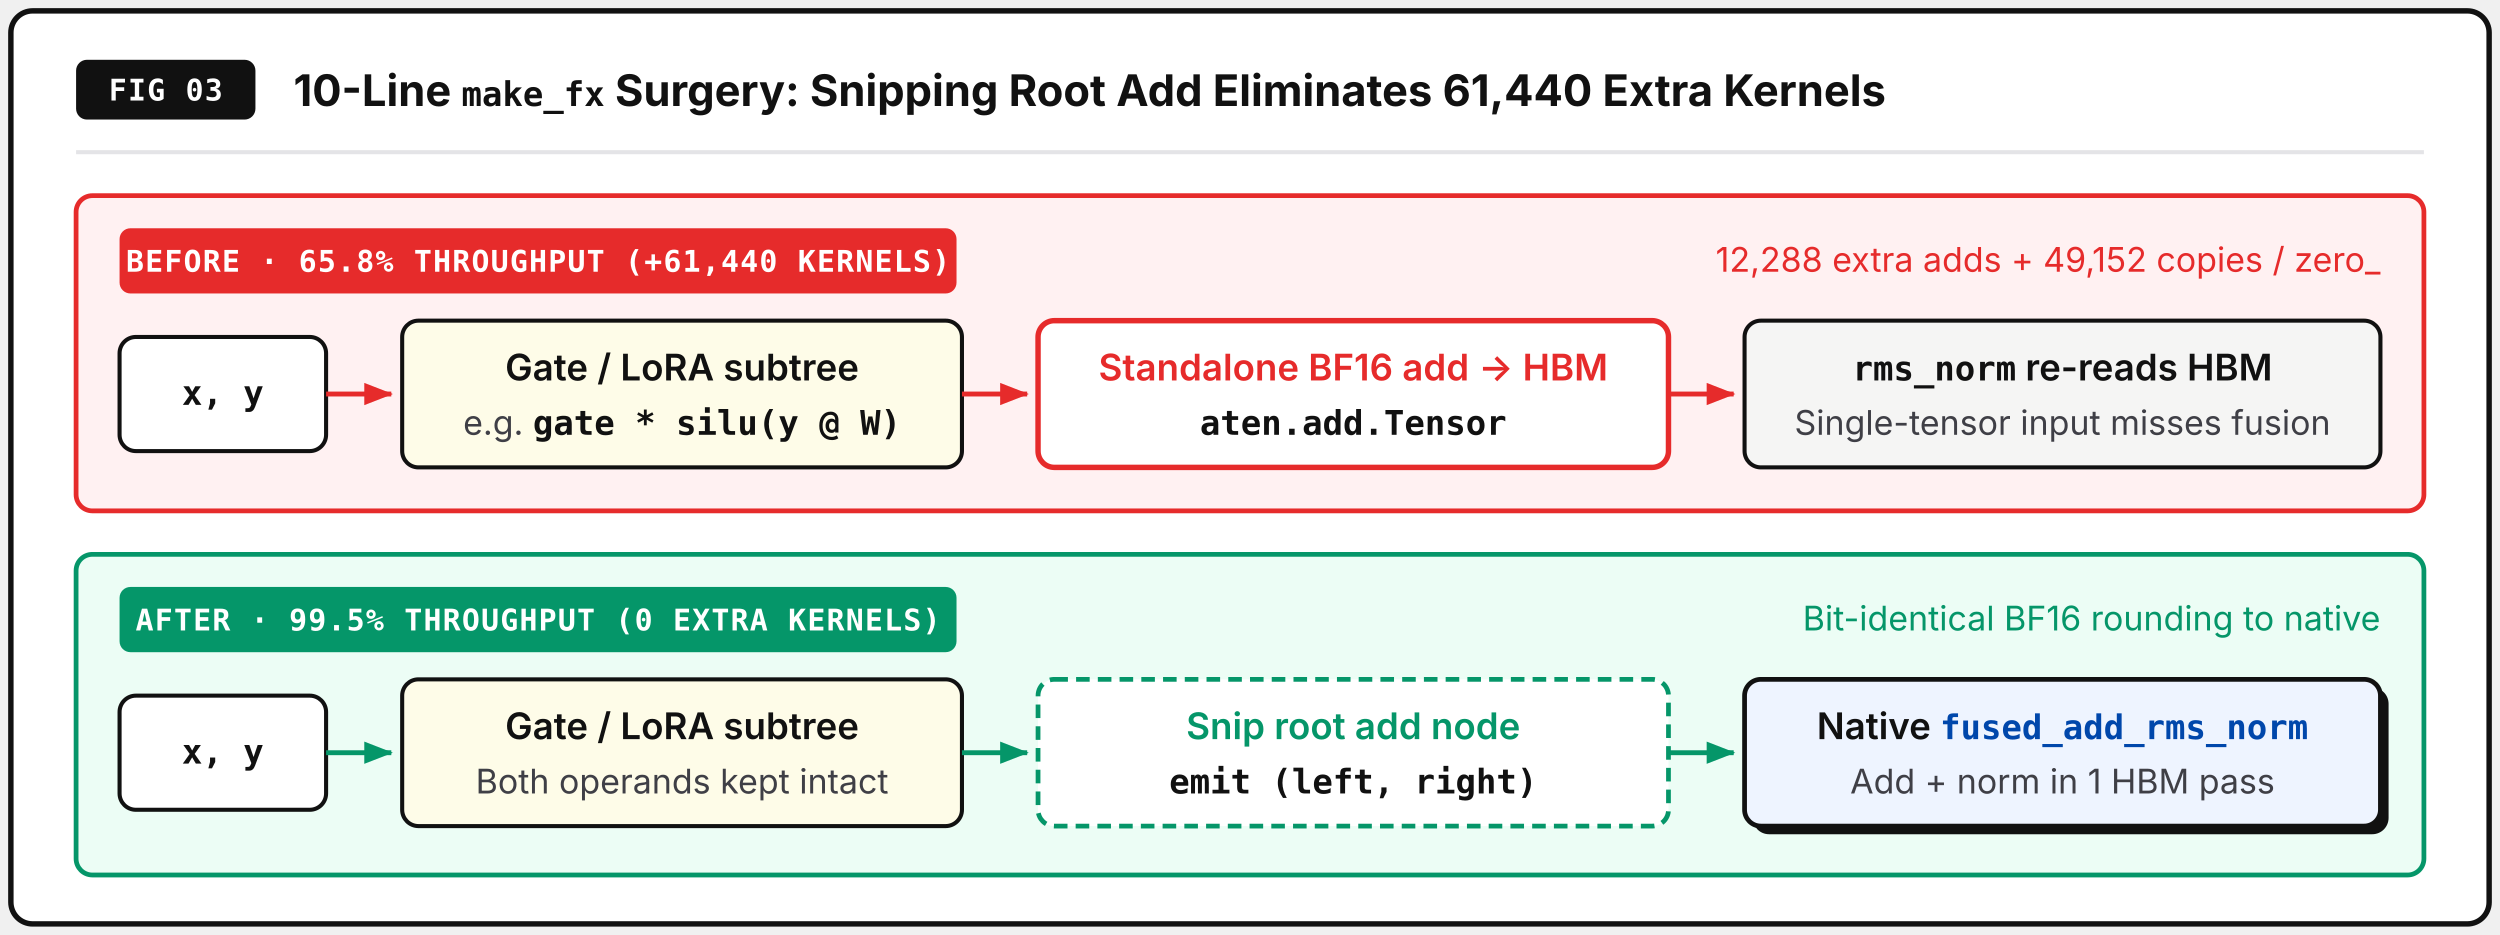
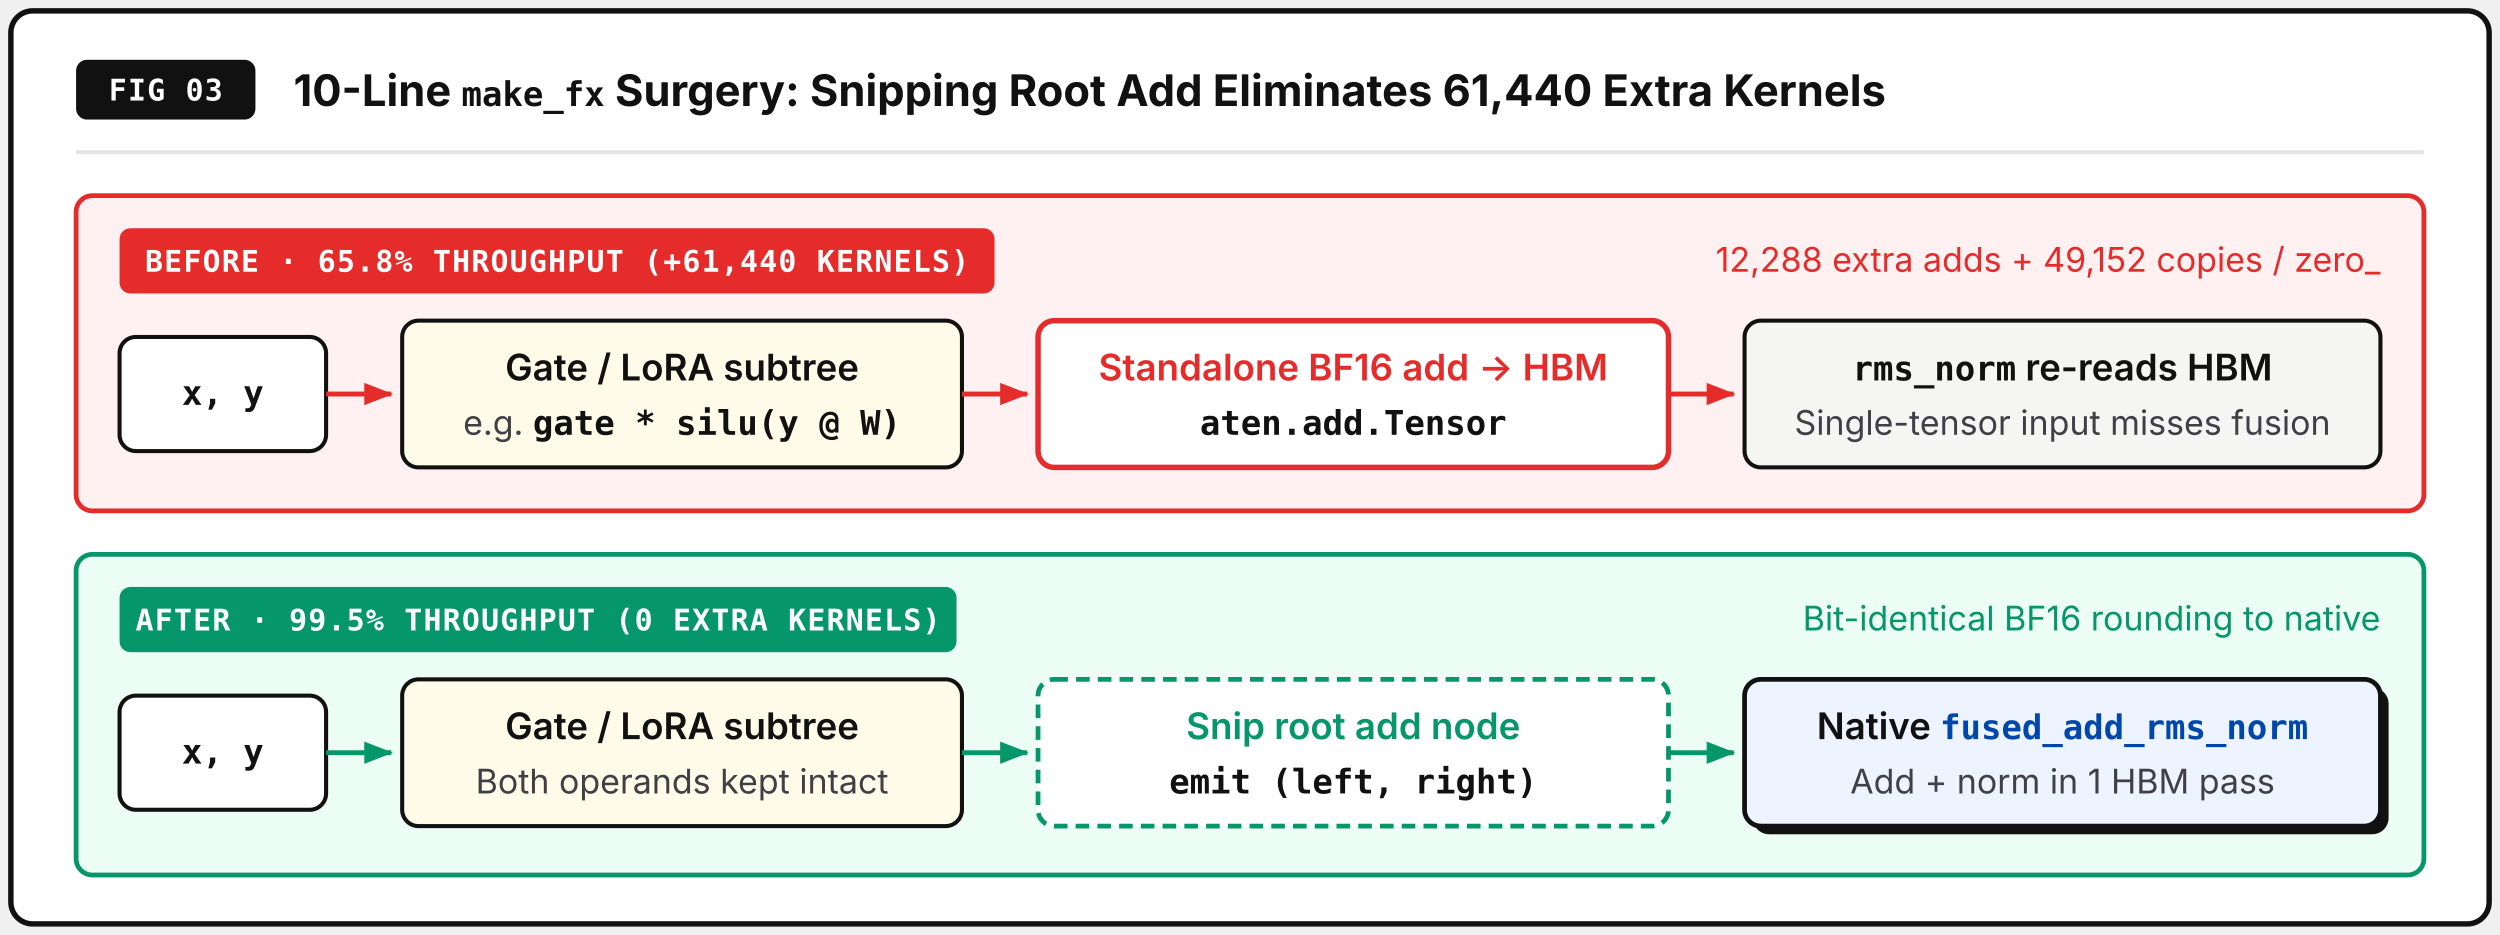
<svg xmlns="http://www.w3.org/2000/svg" viewBox="0 0 920 344" width="100%" role="img" aria-label="10-line make_fx surgery before and after: snipping root add removes 61,440 extra kernels">
  <style>
    .title { font: 700 16px "DM Sans", -apple-system, "PingFang SC", "Microsoft YaHei", sans-serif; fill: #111111; }
    .label { font: 600 13.5px "DM Sans", -apple-system, "PingFang SC", "Microsoft YaHei", sans-serif; fill: #111111; }
    .sub { font: 400 12.5px "DM Sans", -apple-system, "PingFang SC", "Microsoft YaHei", sans-serif; fill: #3f3f46; }
    .mono { font: 600 12.5px "JetBrains Mono", "SF Mono", Menlo, Consolas, monospace; fill: #111111; }
    .badge { font: 700 11px "JetBrains Mono", monospace; letter-spacing: 0.04em; fill: #111111; }
    .red { fill: #e62b2b; }
    .blue { fill: #0047ab; }
    .green { fill: #059669; }
    .white { fill: #ffffff; }
  </style>
  <defs>
    <marker id="arr-red" viewBox="0 0 10 10" refX="8.5" refY="5" markerWidth="6.5" markerHeight="6.5" orient="auto">
      <path d="M 0 1.5 L 9 5 L 0 8.5 z" fill="#e62b2b" />
    </marker>
    <marker id="arr-green" viewBox="0 0 10 10" refX="8.5" refY="5" markerWidth="6.5" markerHeight="6.5" orient="auto">
      <path d="M 0 1.5 L 9 5 L 0 8.5 z" fill="#059669" />
    </marker>
  </defs>
  <rect x="4" y="4" width="912" height="336" rx="8" fill="#ffffff" stroke="#111111" stroke-width="2" />
  <rect x="28" y="22" width="66" height="22" rx="4" fill="#111111" />
  <text x="61" y="37" text-anchor="middle" class="badge white">FIG 03</text>
  <text x="108" y="39" class="title">10-Line <tspan class="mono">make_fx</tspan> Surgery: Snipping Root Add Eliminates 61,440 Extra Kernels</text>
  <line x1="28" y1="56" x2="892" y2="56" stroke="#e4e4e7" stroke-width="1.5" />
  <rect x="28" y="72" width="864" height="116" rx="6" fill="#fff1f2" stroke="#e62b2b" stroke-width="1.75" />
-   <rect x="44" y="84" width="308" height="24" rx="4" fill="#e62b2b" />
-   <text x="198" y="100" text-anchor="middle" class="badge white">BEFORE · 65.8% THROUGHPUT (+61,440 KERNELS)</text>
+   <rect x="44" y="84" width="322" height="24" rx="4" fill="#e62b2b" />
+   <text x="205" y="100" text-anchor="middle" class="badge white">BEFORE · 65.8% THROUGHPUT (+61,440 KERNELS)</text>
  <text x="876" y="100" text-anchor="end" class="sub red">12,288 extra adds + 49,152 copies / zero_</text>
  <rect x="44" y="124" width="76" height="42" rx="6" fill="#ffffff" stroke="#111111" stroke-width="1.5" />
  <text x="82" y="149" text-anchor="middle" class="mono">x, y</text>
  <line x1="120" y1="145" x2="144" y2="145" stroke="#e62b2b" stroke-width="1.8" marker-end="url(#arr-red)" />
  <rect x="148" y="118" width="206" height="54" rx="6" fill="#fefce8" stroke="#111111" stroke-width="1.5" />
  <text x="251" y="140" text-anchor="middle" class="label">Gate / LoRA subtree</text>
  <text x="251" y="160" text-anchor="middle" class="sub">e.g. <tspan class="mono">gate * silu(y @ W)</tspan>
  </text>
  <line x1="354" y1="145" x2="378" y2="145" stroke="#e62b2b" stroke-width="1.8" marker-end="url(#arr-red)" />
  <rect x="382" y="118" width="232" height="54" rx="6" fill="#ffffff" stroke="#e62b2b" stroke-width="2" />
  <text x="498" y="140" text-anchor="middle" class="label red">Standalone BF16 add → HBM</text>
  <text x="498" y="160" text-anchor="middle" class="mono">aten.add.Tensor</text>
  <line x1="614" y1="145" x2="638" y2="145" stroke="#e62b2b" stroke-width="1.8" marker-end="url(#arr-red)" />
  <rect x="642" y="118" width="234" height="54" rx="6" fill="#f5f5f4" stroke="#111111" stroke-width="1.5" />
  <text x="759" y="140" text-anchor="middle" class="label">
    <tspan class="mono">rms_norm</tspan> re-reads HBM</text>
  <text x="759" y="160" text-anchor="middle" class="sub">Single-tensor input misses fusion</text>
  <rect x="28" y="204" width="864" height="118" rx="6" fill="#ecfdf5" stroke="#059669" stroke-width="1.75" />
  <rect x="44" y="216" width="308" height="24" rx="4" fill="#059669" />
  <text x="198" y="232" text-anchor="middle" class="badge white">AFTER · 99.5% THROUGHPUT (0 EXTRA KERNELS)</text>
  <text x="876" y="232" text-anchor="end" class="sub green">Bit-identical BF16 rounding to native</text>
  <rect x="44" y="256" width="76" height="42" rx="6" fill="#ffffff" stroke="#111111" stroke-width="1.5" />
  <text x="82" y="281" text-anchor="middle" class="mono">x, y</text>
  <line x1="120" y1="277" x2="144" y2="277" stroke="#059669" stroke-width="1.8" marker-end="url(#arr-green)" />
  <rect x="148" y="250" width="206" height="54" rx="6" fill="#fefce8" stroke="#111111" stroke-width="1.5" />
  <text x="251" y="272" text-anchor="middle" class="label">Gate / LoRA subtree</text>
  <text x="251" y="292" text-anchor="middle" class="sub">Both operands kept intact</text>
  <line x1="354" y1="277" x2="378" y2="277" stroke="#059669" stroke-width="1.8" marker-end="url(#arr-green)" />
  <rect x="382" y="250" width="232" height="54" rx="6" fill="#ffffff" stroke="#059669" stroke-width="1.75" stroke-dasharray="5 3" />
  <text x="498" y="272" text-anchor="middle" class="label green">Snip root add node</text>
  <text x="498" y="292" text-anchor="middle" class="mono">emit (left, right)</text>
  <line x1="614" y1="277" x2="638" y2="277" stroke="#059669" stroke-width="1.8" marker-end="url(#arr-green)" />
  <rect x="645" y="253" width="234" height="54" rx="6" fill="#111111" />
  <rect x="642" y="250" width="234" height="54" rx="6" fill="#eef4ff" stroke="#111111" stroke-width="1.75" />
  <text x="759" y="272" text-anchor="middle" class="label">Native <tspan class="mono blue">fused_add_rms_norm</tspan>
  </text>
  <text x="759" y="292" text-anchor="middle" class="sub">Add + norm in 1 HBM pass</text>
</svg>
